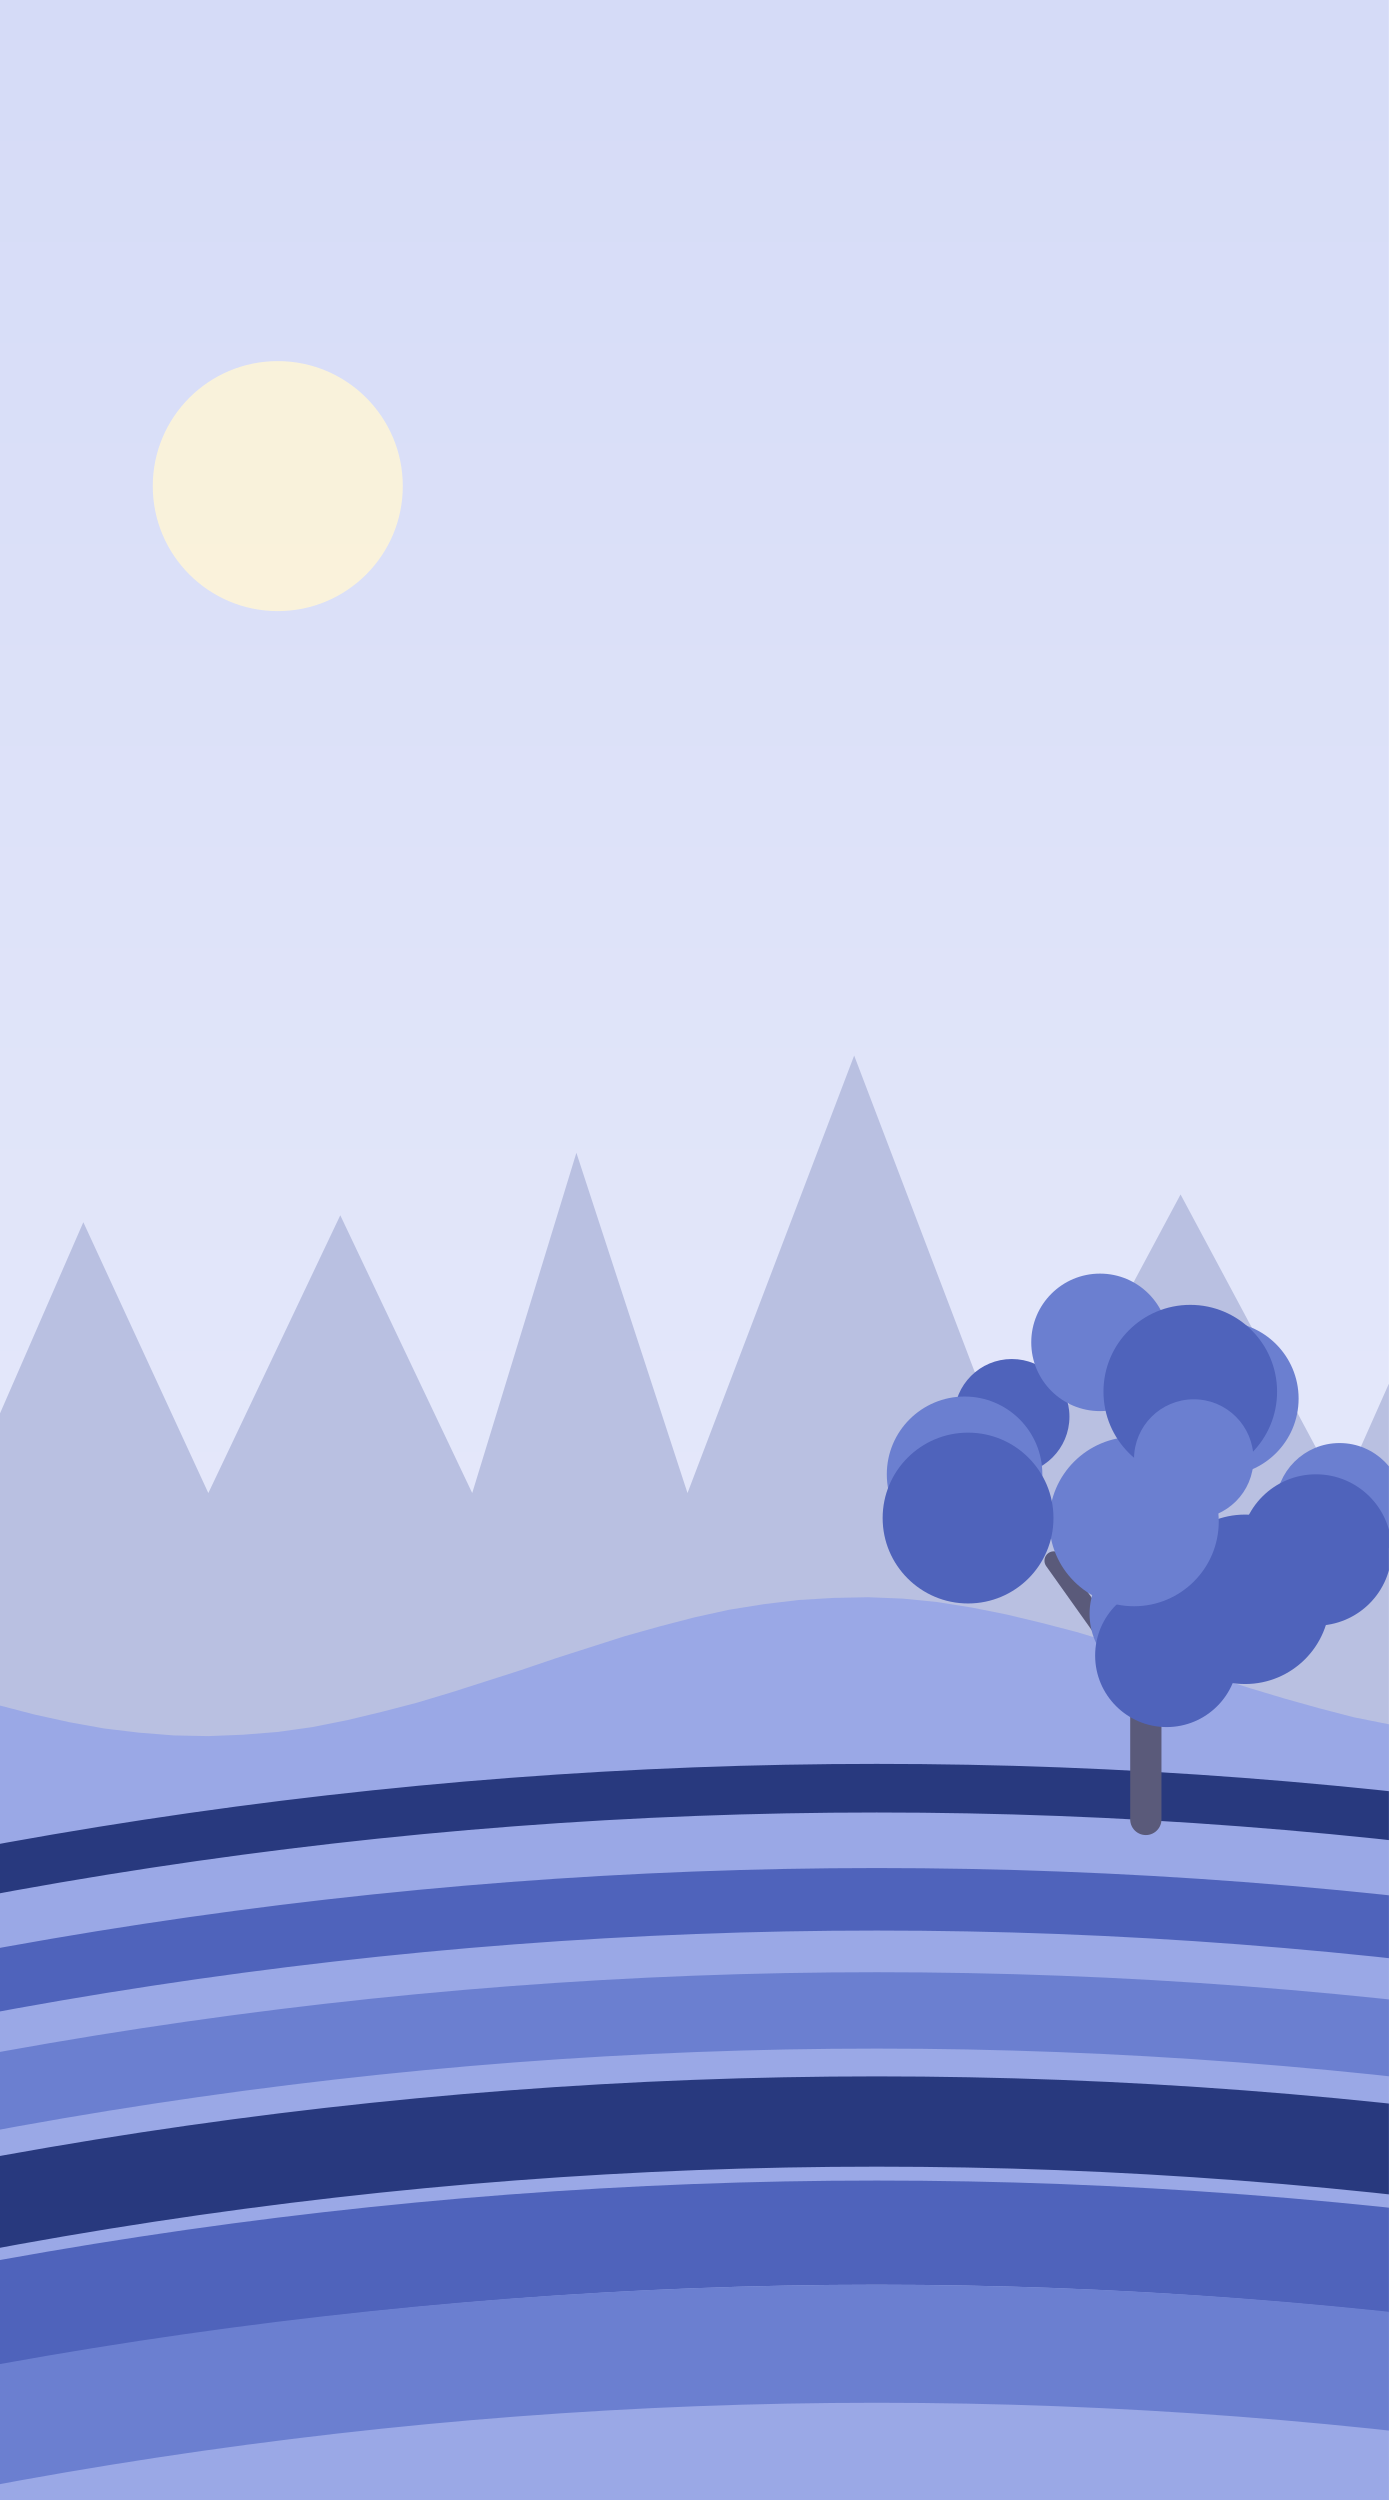
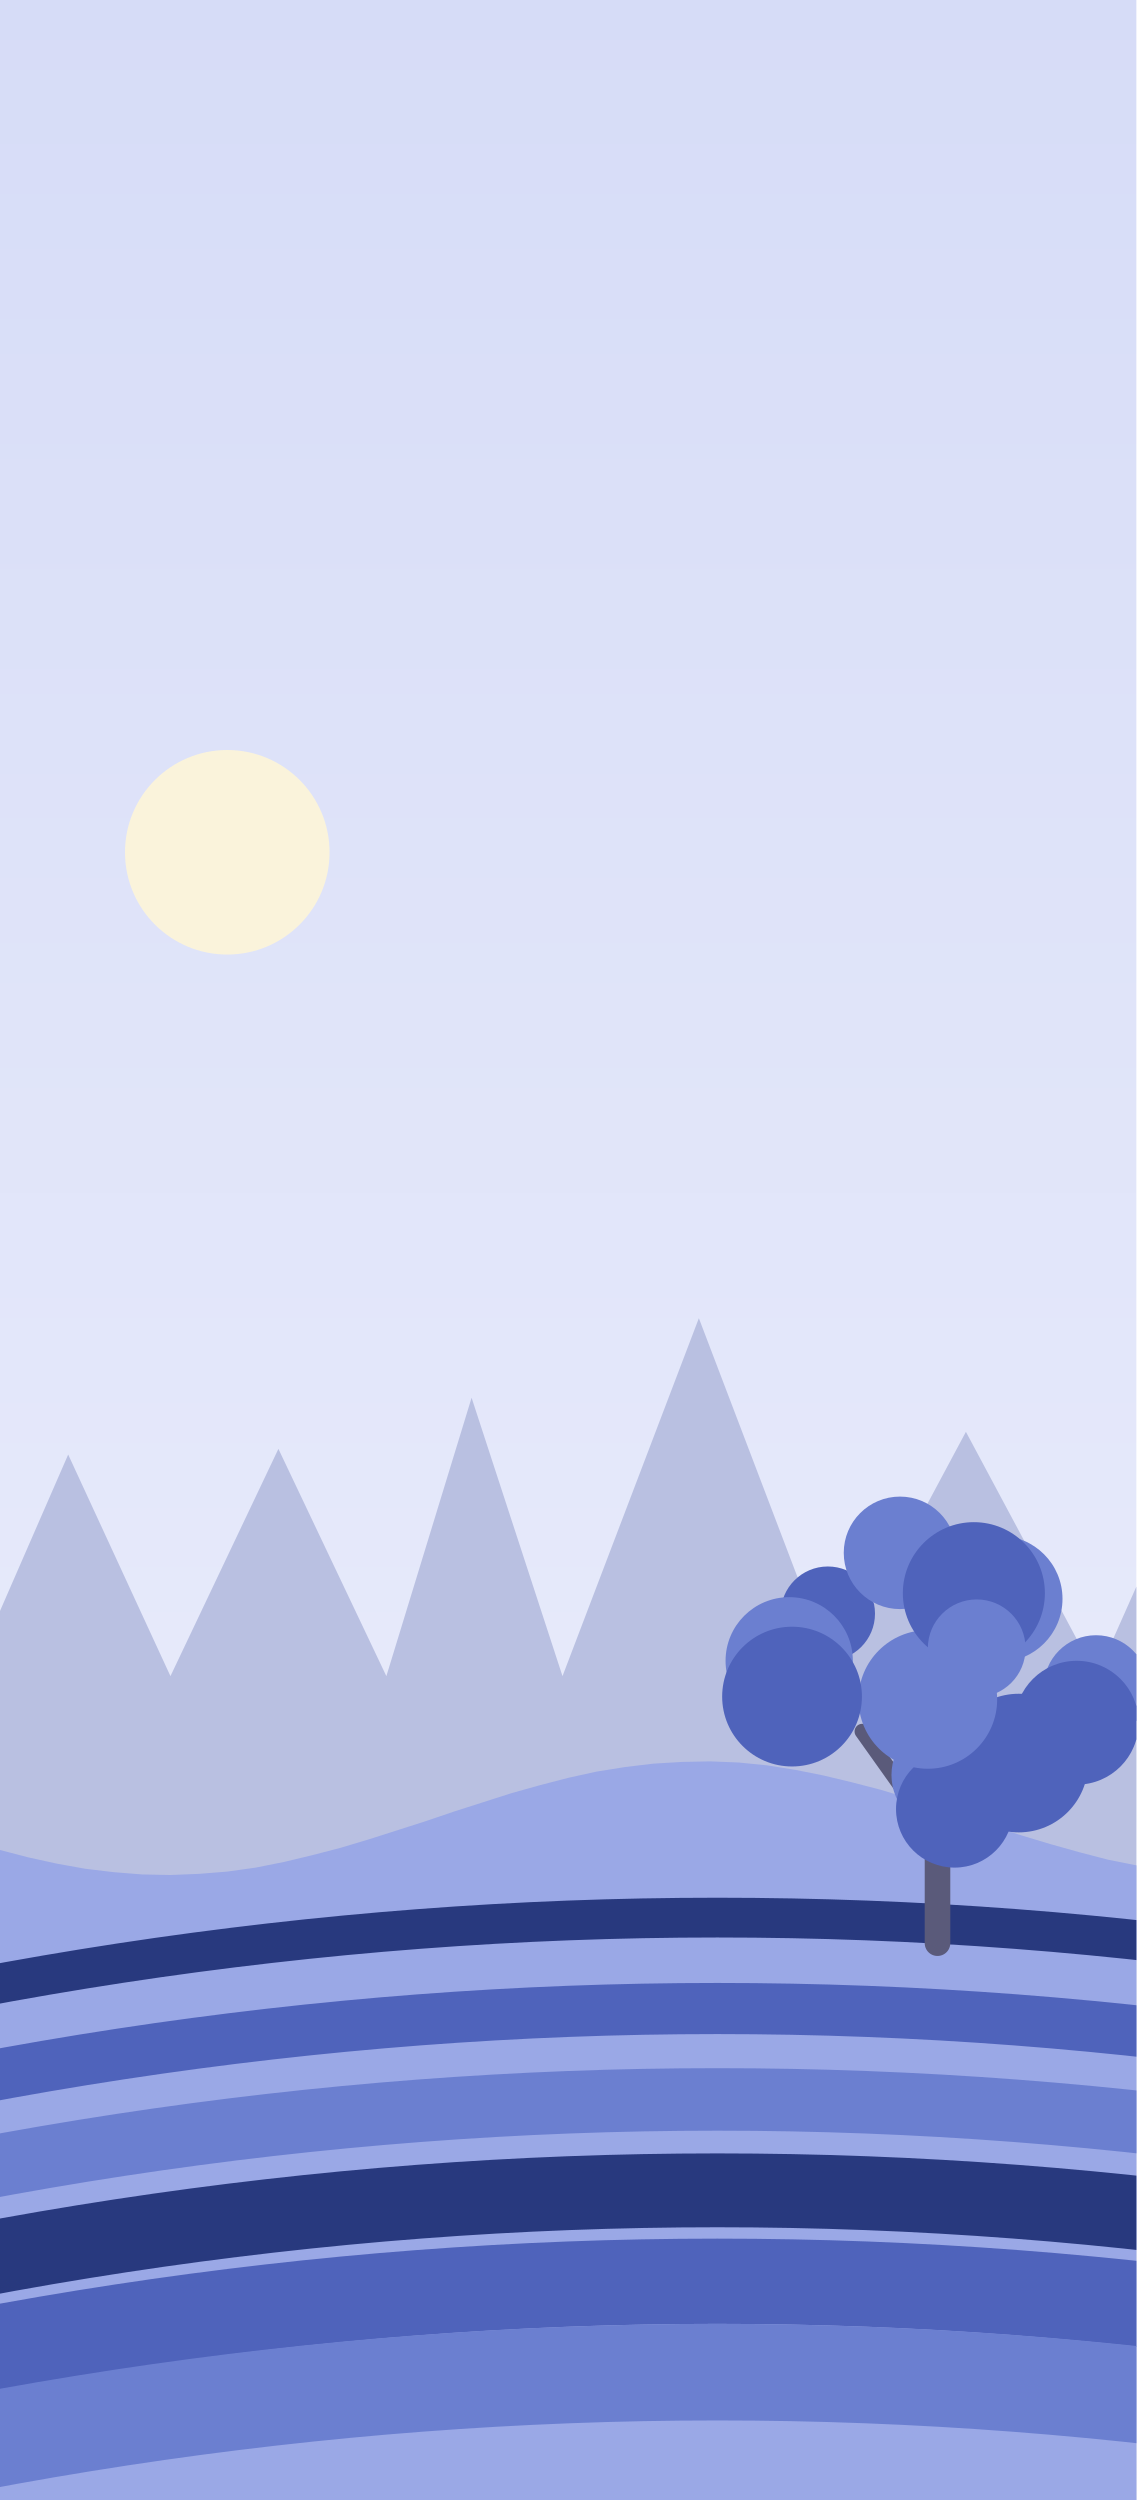
- <svg xmlns="http://www.w3.org/2000/svg" viewBox="0 0 200 360" preserveAspectRatio="xMidYMax slice">
+ <svg xmlns="http://www.w3.org/2000/svg" viewBox="0 -80 200 440" preserveAspectRatio="xMidYMax slice">
  <defs>
    <linearGradient id="g26" x1="0" y1="0" x2="0" y2="1">
      <stop offset="0" stop-color="#d5dbf7" />
      <stop offset="1" stop-color="#eef0fc" />
    </linearGradient>
  </defs>
-   <rect width="200" height="360" fill="url(#g26)" />
+   <rect y="-100" width="200" height="460" fill="url(#g26)" />
  <circle cx="40" cy="70" r="18" fill="#fff6d6" opacity="0.85" />
  <path d="M-5 360 L-5 215 L12 176 L30 215 L49 175 L68 215 L83 166 L99 215 L123 152 L147 215 L170 172 L193 215 L213 170 L233 215 L205 360Z" fill="#b9c0e1" opacity="1" />
  <path d="M-5 360 L-5 240 L-5 244.2 L0 245.6 L5 246.9 L10 248.0 L15 248.9 L20 249.5 L25 249.9 L30 250.0 L35 249.8 L40 249.4 L45 248.7 L50 247.7 L55 246.5 L60 245.2 L65 243.7 L70 242.1 L75 240.5 L80 238.8 L85 237.2 L90 235.6 L95 234.2 L100 232.9 L105 231.8 L110 231.0 L115 230.4 L120 230.1 L125 230.0 L130 230.2 L135 230.7 L140 231.5 L145 232.5 L150 233.7 L155 235.0 L160 236.5 L165 238.1 L170 239.8 L175 241.5 L180 243.1 L185 244.6 L190 246.0 L195 247.3 L200 248.3 L205 249.1 L205 360Z" fill="#9aa8e6" opacity="1" />
  <path d="M-5 270 Q100 250 205 262" stroke="#28397e" stroke-width="7" fill="none" stroke-linecap="round" />
  <path d="M-5 286 Q100 266 205 278" stroke="#4f63bb" stroke-width="9" fill="none" stroke-linecap="round" />
  <path d="M-5 302 Q100 282 205 294" stroke="#6b7fd0" stroke-width="11" fill="none" stroke-linecap="round" />
  <path d="M-5 318 Q100 298 205 310" stroke="#28397e" stroke-width="13" fill="none" stroke-linecap="round" />
  <path d="M-5 334 Q100 314 205 326" stroke="#4f63bb" stroke-width="15" fill="none" stroke-linecap="round" />
  <path d="M-5 350 Q100 330 205 342" stroke="#6b7fd0" stroke-width="17" fill="none" stroke-linecap="round" />
  <path d="M165 262 L165 239.23" stroke="#5a5a7a" stroke-width="4.5" stroke-linecap="round" />
  <path d="M165 243.37 L151.752 224.74" transform="translate(0,0)" stroke="#5a5a7a" stroke-width="2.7" stroke-linecap="round" fill="none" />
  <path d="M165 243.37 L178.248 225.568" stroke="#5a5a7a" stroke-width="2.7" stroke-linecap="round" />
  <circle cx="166.7" cy="232.4" r="9.8" fill="#6b7fd0" />
  <circle cx="145.7" cy="204.0" r="8.3" fill="#4f63bb" />
  <circle cx="192.9" cy="217.0" r="9.2" fill="#6b7fd0" />
  <circle cx="168.0" cy="238.4" r="10.3" fill="#4f63bb" />
  <circle cx="175.9" cy="201.4" r="11.1" fill="#6b7fd0" />
  <circle cx="179.3" cy="230.3" r="12.2" fill="#4f63bb" />
  <circle cx="138.9" cy="212.3" r="11.2" fill="#6b7fd0" />
  <circle cx="189.5" cy="223.2" r="10.9" fill="#4f63bb" />
  <circle cx="163.3" cy="219.1" r="12.2" fill="#6b7fd0" />
  <circle cx="139.4" cy="218.6" r="12.3" fill="#4f63bb" />
  <circle cx="158.4" cy="193.3" r="9.9" fill="#6b7fd0" />
  <circle cx="171.4" cy="200.4" r="12.5" fill="#4f63bb" />
  <circle cx="171.9" cy="210.1" r="8.6" fill="#6b7fd0" />
</svg>
